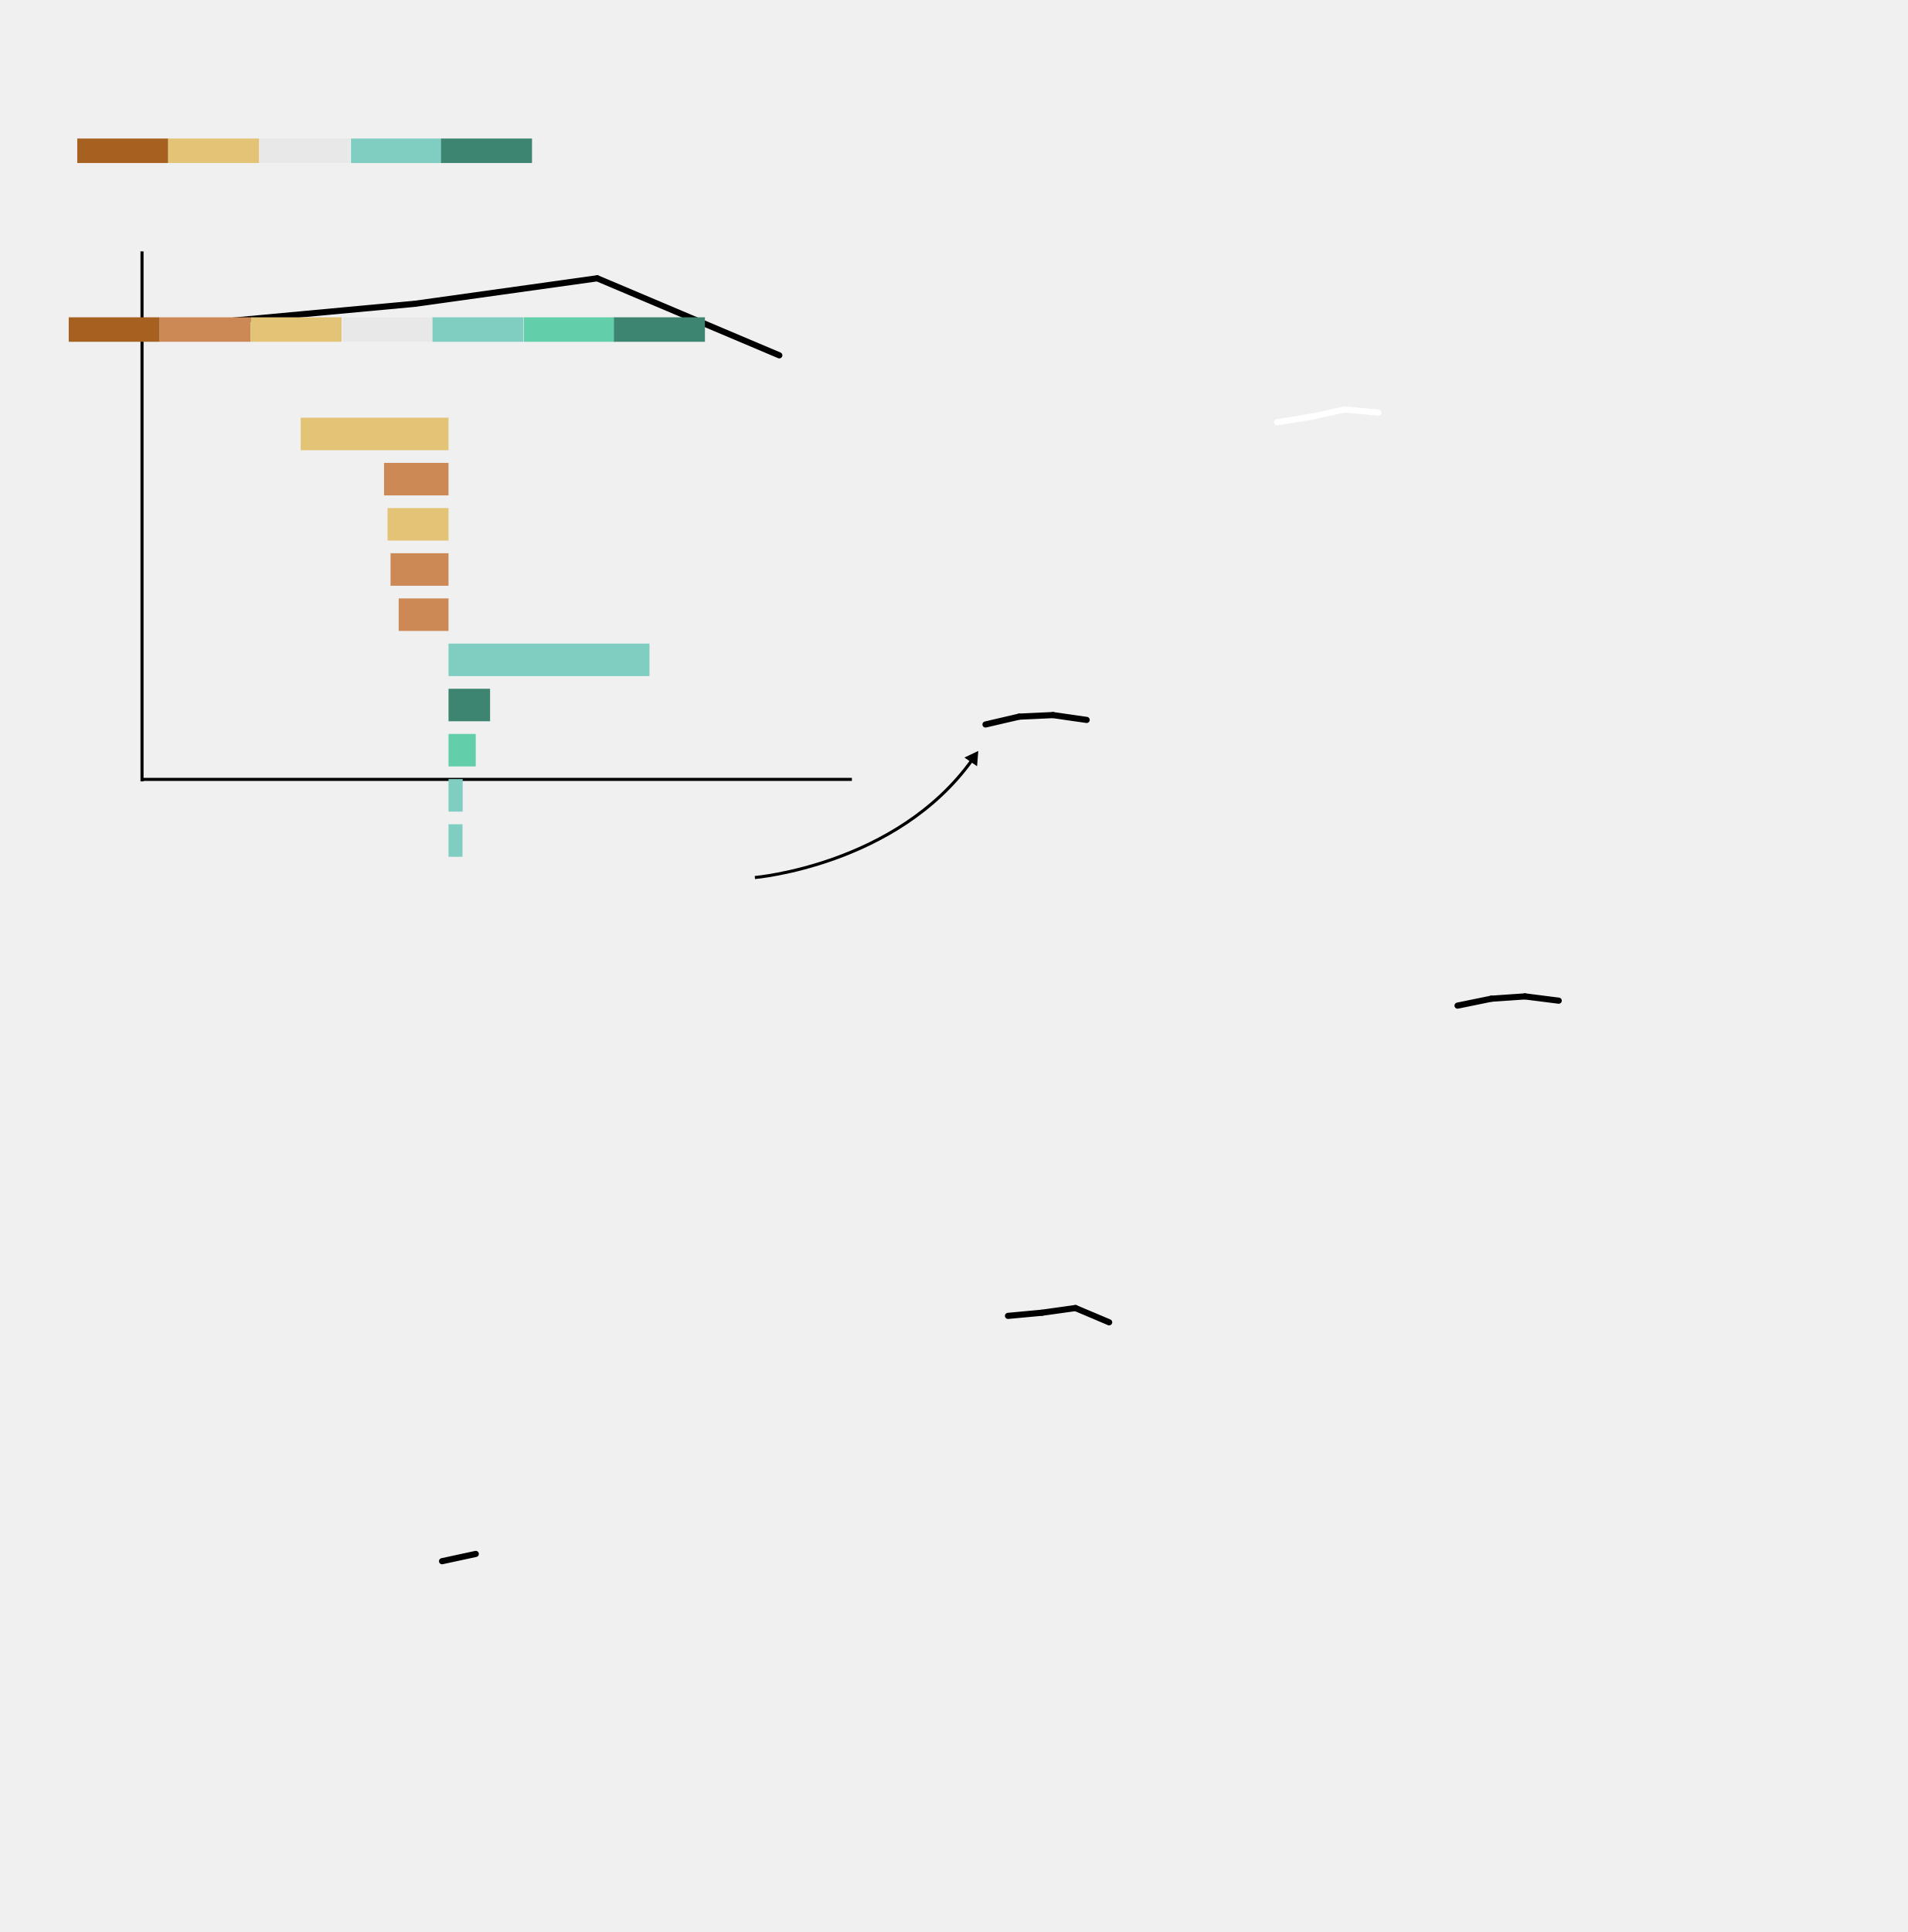
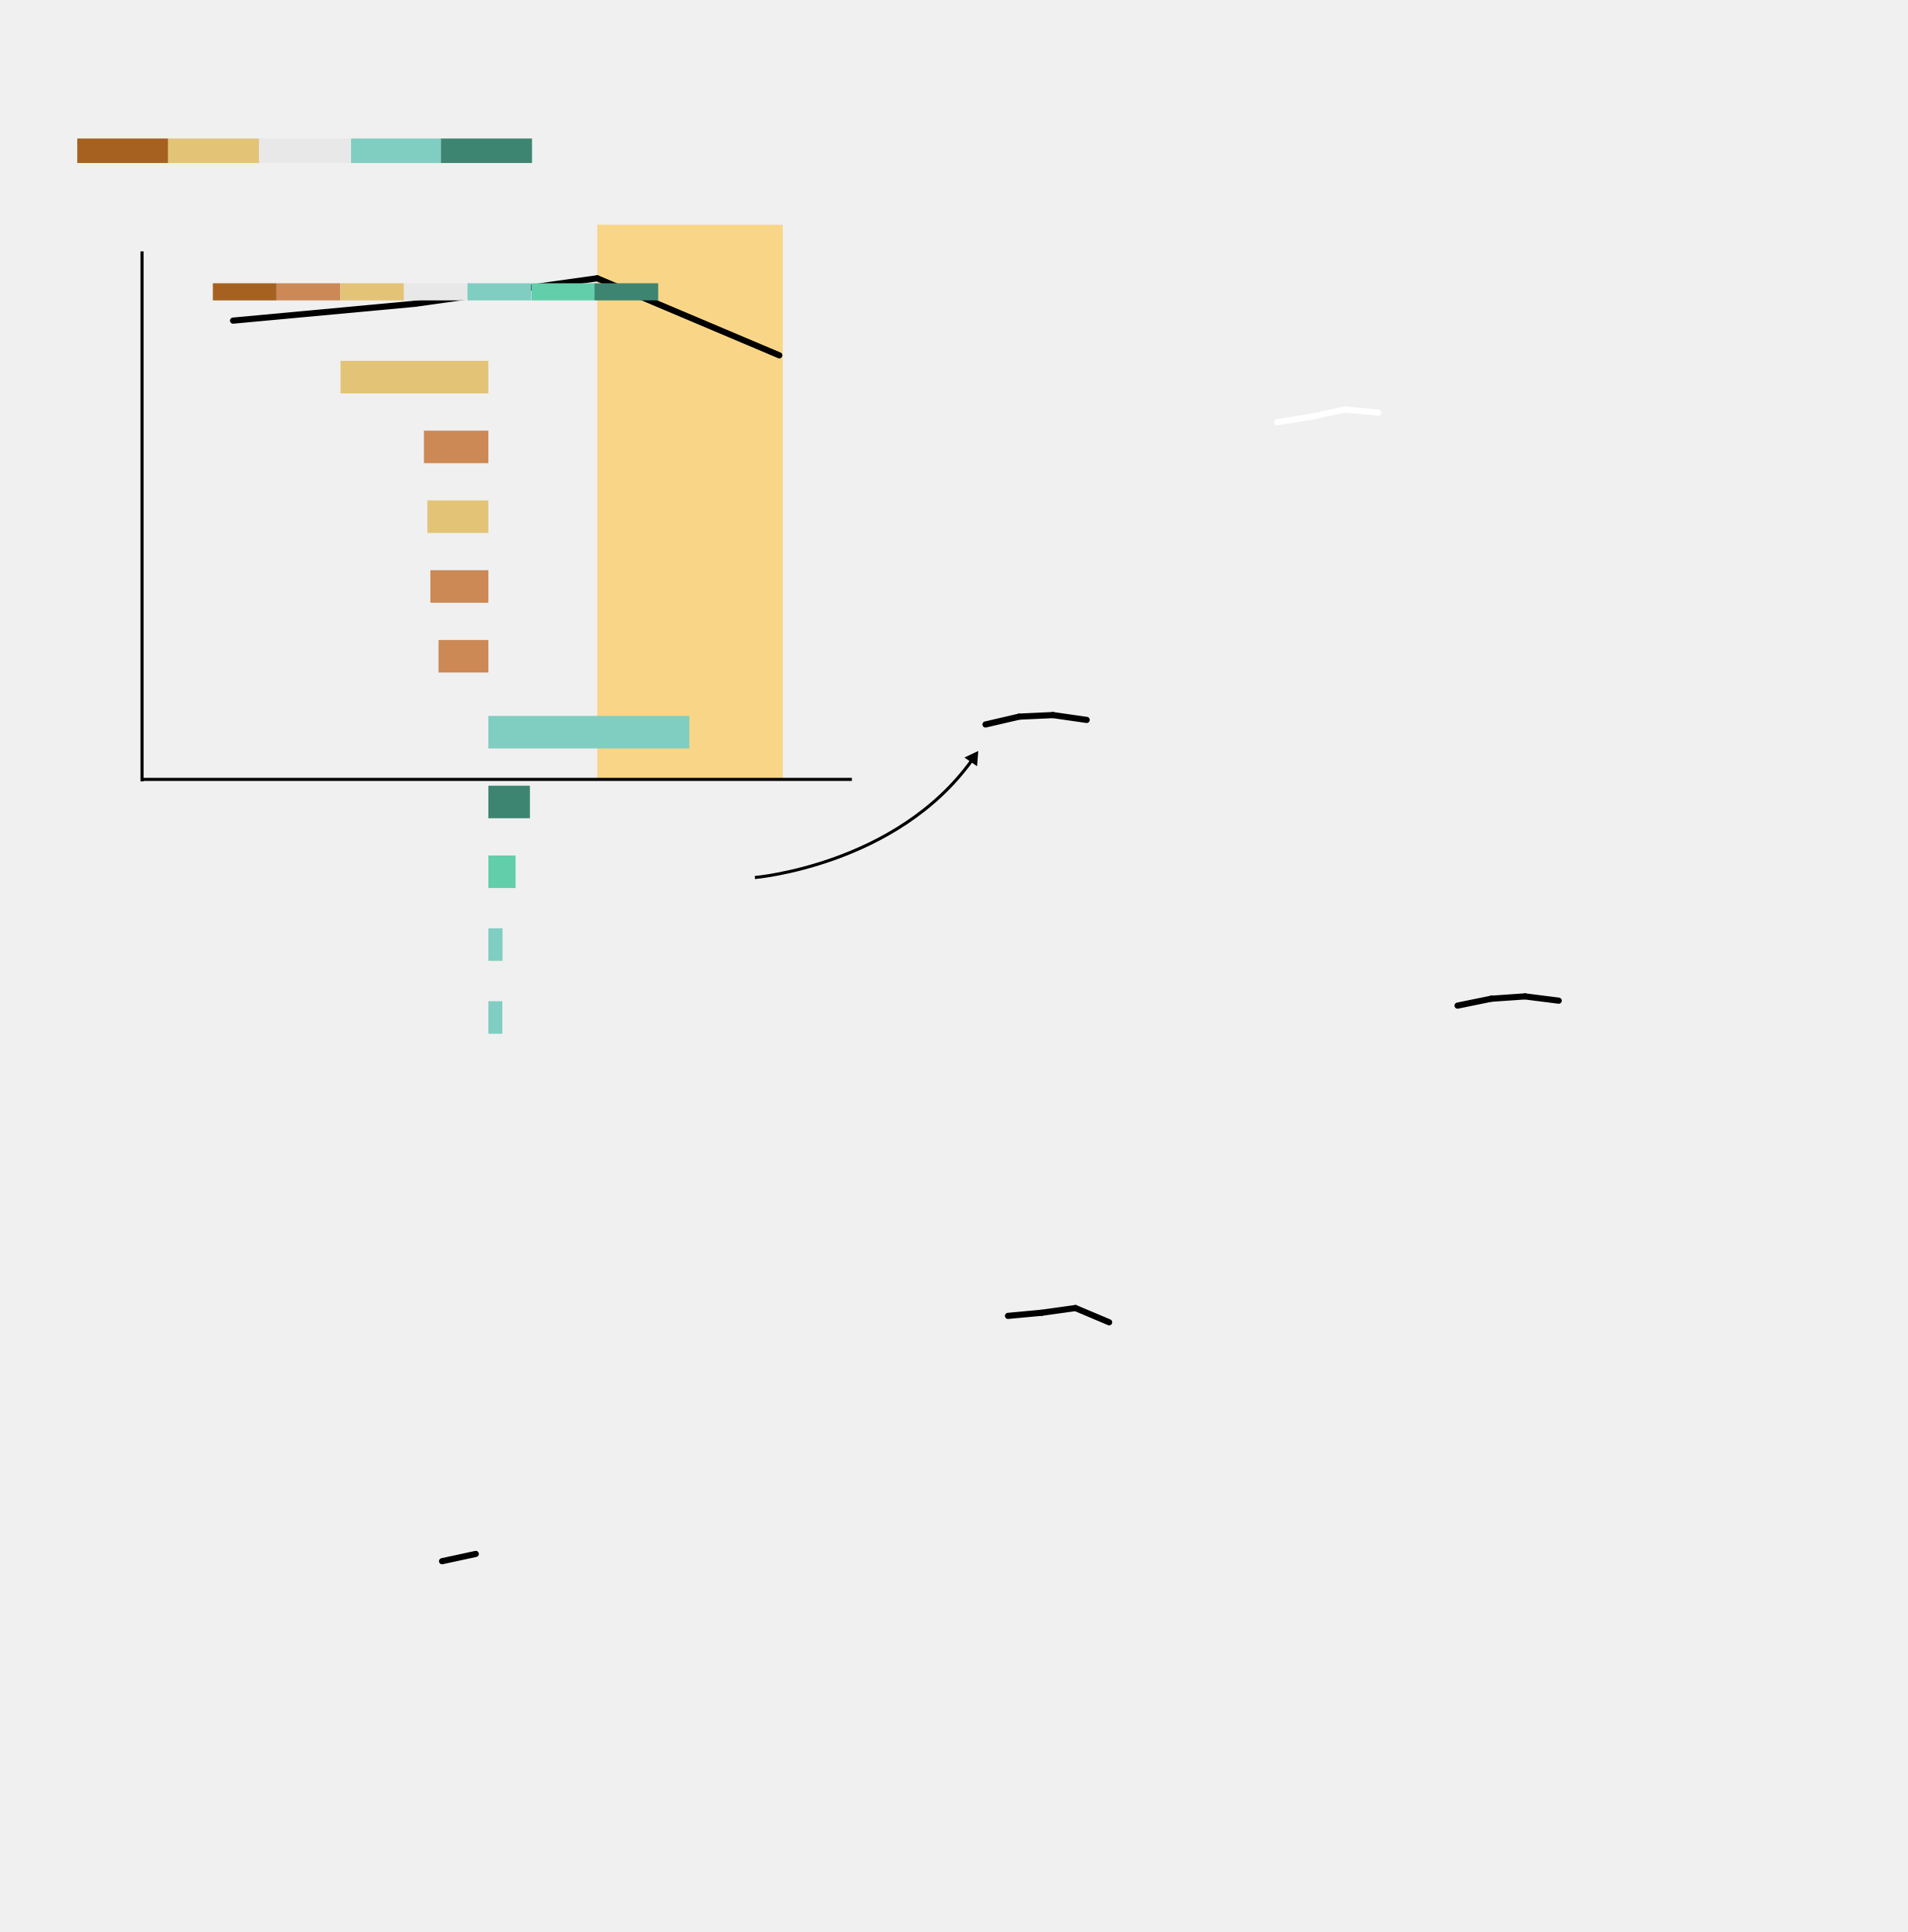
<svg xmlns="http://www.w3.org/2000/svg" version="1.2" baseProfile="tiny" id="g-map-medium-interactions-img" x="0px" y="0px" viewBox="0 0 620 628" xml:space="preserve">
  <g>
    <g id="step1_1_">
      <rect x="1926.861" y="28.059" fill="#A66120" width="29.564" height="7.959" />
      <rect x="1956.425" y="28.059" fill="#E3C477" width="29.564" height="7.959" />
      <rect x="2015.837" y="28.059" fill="#80CDC1" width="29.564" height="7.959" />
      <rect x="1985.988" y="28.059" fill="#E8E8E8" width="29.564" height="7.959" />
      <rect x="2045.115" y="28.059" fill="#3E8571" width="29.564" height="7.959" />
      <g>
        <path fill="none" stroke="#000000" stroke-miterlimit="10" d="M1992.554,165.314c0,0,53.815,48.386,119.191,14.921" />
        <g>
          <polygon points="2112.21,182.741 2114.915,178.553 2109.935,178.304     " />
        </g>
      </g>
      <line fill="none" x1="2179.403" y1="178.553" x2="2223.245" y2="178.553" />
      <line fill="none" stroke="#FFFFFF" stroke-width="2" stroke-linecap="round" stroke-miterlimit="10" x1="2195.743" y1="149.266" x2="2184.782" y2="151.021" />
      <line fill="none" stroke="#FFFFFF" stroke-width="2" stroke-linecap="round" stroke-miterlimit="10" x1="2206.703" y1="146.897" x2="2195.743" y2="149.266" />
      <line fill="none" stroke="#FFFFFF" stroke-width="2" stroke-linecap="round" stroke-miterlimit="10" x1="2217.664" y1="147.899" x2="2206.703" y2="146.897" />
      <line fill="none" stroke="#000000" stroke-width="2" stroke-linecap="round" stroke-miterlimit="10" x1="2149.465" y1="283.749" x2="2138.504" y2="284.764" />
      <line fill="none" stroke="#000000" stroke-width="2" stroke-linecap="round" stroke-miterlimit="10" x1="2160.425" y1="282.217" x2="2149.465" y2="283.749" />
      <line fill="none" stroke="#000000" stroke-width="2" stroke-linecap="round" stroke-miterlimit="10" x1="2171.385" y1="286.853" x2="2160.425" y2="282.217" />
      <line fill="none" x1="2153.869" y1="156.779" x2="2153.869" y2="155.981" />
      <line fill="none" x1="2164.83" y1="156.779" x2="2164.83" y2="155.981" />
      <line fill="none" stroke="#000000" stroke-width="2" stroke-linecap="round" stroke-miterlimit="10" x1="2131.196" y1="190.047" x2="2120.236" y2="192.594" />
      <line fill="none" stroke="#000000" stroke-width="2" stroke-linecap="round" stroke-miterlimit="10" x1="2142.157" y1="189.537" x2="2131.196" y2="190.047" />
      <line fill="none" stroke="#000000" stroke-width="2" stroke-linecap="round" stroke-miterlimit="10" x1="2153.117" y1="191.114" x2="2142.157" y2="189.537" />
      <line fill="none" stroke="#000000" stroke-width="2" stroke-linecap="round" stroke-miterlimit="10" x1="2212.31" y1="234.488" x2="2201.349" y2="236.733" />
      <line fill="none" stroke="#000000" stroke-width="2" stroke-linecap="round" stroke-miterlimit="10" x1="2223.27" y1="233.734" x2="2212.31" y2="234.488" />
      <line fill="none" stroke="#000000" stroke-width="2" stroke-linecap="round" stroke-miterlimit="10" x1="2234.231" y1="235.125" x2="2223.27" y2="233.734" />
      <path fill="none" d="M2061.194,307.528" />
      <line fill="none" stroke="#000000" stroke-width="2" stroke-linecap="round" stroke-miterlimit="10" x1="2072.155" y1="305.161" x2="2061.194" y2="307.528" />
      <rect x="974.666" y="28.368" fill="#A66120" width="29.564" height="7.959" />
      <rect x="1004.229" y="28.368" fill="#E3C477" width="29.564" height="7.959" />
      <rect x="1063.642" y="28.368" fill="#80CDC1" width="29.564" height="7.959" />
      <rect x="1033.793" y="28.368" fill="#E8E8E8" width="29.564" height="7.959" />
      <rect x="1092.92" y="28.368" fill="#3E8571" width="29.564" height="7.959" />
      <g>
        <path fill="none" stroke="#000000" stroke-miterlimit="10" d="M1132.789,249.551c0,0,35.03-12.881,48.765-46.674" />
        <g>
          <polygon points="1183.596,204.445 1182.822,199.52 1178.943,202.652     " />
        </g>
      </g>
      <line fill="none" x1="1272.799" y1="108.93" x2="1273.895" y2="108.93" />
      <line fill="none" x1="1272.799" y1="92.978" x2="1273.895" y2="92.978" />
      <line fill="none" stroke="#FFFFFF" stroke-width="2" stroke-linecap="round" stroke-miterlimit="10" x1="1289.312" y1="102.289" x2="1278.351" y2="104.045" />
      <line fill="none" stroke="#FFFFFF" stroke-width="2" stroke-linecap="round" stroke-miterlimit="10" x1="1300.272" y1="99.92" x2="1289.312" y2="102.289" />
      <line fill="none" stroke="#FFFFFF" stroke-width="2" stroke-linecap="round" stroke-miterlimit="10" x1="1311.233" y1="100.922" x2="1300.272" y2="99.92" />
      <line fill="none" stroke="#000000" stroke-width="2" stroke-linecap="round" stroke-miterlimit="10" x1="1222.242" y1="347.404" x2="1211.282" y2="348.419" />
      <line fill="none" stroke="#000000" stroke-width="2" stroke-linecap="round" stroke-miterlimit="10" x1="1233.203" y1="345.871" x2="1222.242" y2="347.404" />
      <line fill="none" stroke="#000000" stroke-width="2" stroke-linecap="round" stroke-miterlimit="10" x1="1244.163" y1="350.508" x2="1233.203" y2="345.871" />
      <line fill="none" x1="1178.973" y1="217.197" x2="1222.814" y2="217.197" />
      <line fill="none" x1="1178.973" y1="217.197" x2="1178.973" y2="216.4" />
      <line fill="none" x1="1189.933" y1="217.197" x2="1189.933" y2="216.4" />
      <line fill="none" x1="1200.894" y1="217.197" x2="1200.894" y2="216.4" />
      <line fill="none" x1="1211.854" y1="217.197" x2="1211.854" y2="216.4" />
      <line fill="none" x1="1222.814" y1="217.197" x2="1222.814" y2="216.4" />
      <line fill="none" x1="1178.973" y1="217.197" x2="1180.069" y2="217.197" />
      <line fill="none" x1="1178.973" y1="206.563" x2="1180.069" y2="206.563" />
      <line fill="none" x1="1178.973" y1="195.928" x2="1180.069" y2="195.928" />
      <line fill="none" stroke="#000000" stroke-width="2" stroke-linecap="round" stroke-miterlimit="10" x1="1195.413" y1="192.916" x2="1184.453" y2="195.464" />
      <line fill="none" stroke="#000000" stroke-width="2" stroke-linecap="round" stroke-miterlimit="10" x1="1206.374" y1="192.406" x2="1195.413" y2="192.916" />
      <line fill="none" stroke="#000000" stroke-width="2" stroke-linecap="round" stroke-miterlimit="10" x1="1217.334" y1="193.983" x2="1206.374" y2="192.406" />
      <line fill="none" x1="1313.501" y1="255.339" x2="1314.597" y2="255.339" />
      <line fill="none" stroke="#000000" stroke-width="2" stroke-linecap="round" stroke-miterlimit="10" x1="1329.942" y1="261.626" x2="1318.981" y2="263.871" />
      <line fill="none" stroke="#000000" stroke-width="2" stroke-linecap="round" stroke-miterlimit="10" x1="1340.902" y1="260.872" x2="1329.942" y2="261.626" />
      <line fill="none" stroke="#000000" stroke-width="2" stroke-linecap="round" stroke-miterlimit="10" x1="1351.862" y1="262.263" x2="1340.902" y2="260.872" />
      <line fill="none" x1="1036.917" y1="375.181" x2="1038.013" y2="375.181" />
      <line fill="none" stroke="#000000" stroke-width="2" stroke-linecap="round" stroke-miterlimit="10" x1="1075.278" y1="382.875" x2="1064.318" y2="385.242" />
      <rect x="25.115" y="45.027" fill="#A66120" width="29.564" height="7.959" />
      <rect x="54.679" y="45.027" fill="#E3C477" width="29.564" height="7.959" />
      <rect x="114.091" y="45.027" fill="#80CDC1" width="29.564" height="7.959" />
      <rect x="84.242" y="45.027" fill="#E8E8E8" width="29.564" height="7.959" />
      <rect x="143.37" y="45.027" fill="#3E8571" width="29.564" height="7.959" />
      <g>
        <path fill="none" stroke="#000000" stroke-miterlimit="10" d="M245.38,285.242c0,0,46.03-3.908,70.597-38.183" />
        <g>
          <polygon points="317.608,249.065 317.998,244.094 313.498,246.241     " />
        </g>
      </g>
      <line fill="none" x1="409.602" y1="142.126" x2="410.698" y2="142.126" />
      <line fill="none" x1="409.602" y1="126.175" x2="410.698" y2="126.175" />
      <line fill="none" stroke="#FFFFFF" stroke-width="2" stroke-linecap="round" stroke-miterlimit="10" x1="426.114" y1="135.486" x2="415.154" y2="137.241" />
      <line fill="none" stroke="#FFFFFF" stroke-width="2" stroke-linecap="round" stroke-miterlimit="10" x1="437.075" y1="133.117" x2="426.114" y2="135.486" />
      <line fill="none" stroke="#FFFFFF" stroke-width="2" stroke-linecap="round" stroke-miterlimit="10" x1="448.035" y1="134.119" x2="437.075" y2="133.117" />
      <line fill="none" stroke="#000000" stroke-width="2" stroke-linecap="round" stroke-miterlimit="10" x1="338.619" y1="426.714" x2="327.658" y2="427.729" />
      <line fill="none" stroke="#000000" stroke-width="2" stroke-linecap="round" stroke-miterlimit="10" x1="349.579" y1="425.181" x2="338.619" y2="426.714" />
      <line fill="none" stroke="#000000" stroke-width="2" stroke-linecap="round" stroke-miterlimit="10" x1="360.54" y1="429.818" x2="349.579" y2="425.181" />
      <line fill="none" x1="314.867" y1="257.226" x2="314.867" y2="256.428" />
      <line fill="none" x1="314.867" y1="257.226" x2="314.867" y2="225.323" />
      <line fill="none" x1="314.867" y1="257.226" x2="315.963" y2="257.226" />
      <line fill="none" x1="314.867" y1="246.591" x2="315.963" y2="246.591" />
      <line fill="none" x1="314.867" y1="235.957" x2="315.963" y2="235.957" />
      <line fill="none" x1="314.867" y1="225.323" x2="315.963" y2="225.323" />
      <line fill="none" stroke="#000000" stroke-width="2" stroke-linecap="round" stroke-miterlimit="10" x1="331.308" y1="232.945" x2="320.347" y2="235.492" />
      <line fill="none" stroke="#000000" stroke-width="2" stroke-linecap="round" stroke-miterlimit="10" x1="342.268" y1="232.435" x2="331.308" y2="232.945" />
      <line fill="none" stroke="#000000" stroke-width="2" stroke-linecap="round" stroke-miterlimit="10" x1="353.229" y1="234.012" x2="342.268" y2="232.435" />
      <line fill="none" x1="468.313" y1="318.349" x2="469.409" y2="318.349" />
      <line fill="none" stroke="#000000" stroke-width="2" stroke-linecap="round" stroke-miterlimit="10" x1="484.754" y1="324.635" x2="473.794" y2="326.88" />
      <line fill="none" stroke="#000000" stroke-width="2" stroke-linecap="round" stroke-miterlimit="10" x1="495.715" y1="323.881" x2="484.754" y2="324.635" />
      <line fill="none" stroke="#000000" stroke-width="2" stroke-linecap="round" stroke-miterlimit="10" x1="506.675" y1="325.272" x2="495.715" y2="323.881" />
      <path fill="#AFAFAF" d="M143.696,507.473" />
      <line fill="none" stroke="#000000" stroke-width="2" stroke-linecap="round" stroke-miterlimit="10" x1="154.656" y1="505.105" x2="143.696" y2="507.473" />
    </g>
    <g id="step2_1_">
+       <rect x="194.133" y="73.032" fill="#F9D687" width="60.317" height="180.312" />
      <line stroke="#000000" stroke-miterlimit="10" x1="1949.607" y1="196.204" x2="2132.576" y2="196.204" />
      <line x1="1949.607" y1="196.204" x2="1949.607" y2="192.953" />
      <line fill="none" x1="1994.281" y1="196.204" x2="1994.281" y2="192.953" />
      <line fill="none" x1="2038.956" y1="196.204" x2="2038.956" y2="192.953" />
      <line fill="none" x1="2083.63" y1="196.204" x2="2083.63" y2="192.953" />
      <line fill="none" stroke="#000000" stroke-miterlimit="10" x1="1949.607" y1="196.693" x2="1949.607" y2="44.311" />
      <line fill="none" x1="1949.607" y1="196.204" x2="1954.075" y2="196.204" />
      <line fill="none" x1="1949.607" y1="131.186" x2="1954.075" y2="131.186" />
      <line fill="none" x1="1949.607" y1="43.822" x2="1954.075" y2="43.822" />
      <line fill="none" stroke="#000000" stroke-width="2" stroke-linecap="round" stroke-miterlimit="10" x1="2016.619" y1="79.506" x2="1971.944" y2="83.644" />
      <line fill="none" stroke="#000000" stroke-width="2" stroke-linecap="round" stroke-miterlimit="10" x1="2061.293" y1="73.259" x2="2016.619" y2="79.506" />
      <line fill="none" stroke="#000000" stroke-width="2" stroke-linecap="round" stroke-miterlimit="10" x1="2105.968" y1="92.158" x2="2061.293" y2="73.259" />
      <line stroke="#000000" stroke-miterlimit="10" x1="46.166" y1="253.344" x2="276.912" y2="253.344" />
      <line x1="46.166" y1="253.344" x2="46.166" y2="249.037" />
      <line fill="none" x1="105.353" y1="253.344" x2="105.353" y2="249.037" />
      <line fill="none" x1="164.539" y1="253.344" x2="164.539" y2="249.037" />
      <line fill="none" x1="223.726" y1="253.344" x2="223.726" y2="249.037" />
      <line fill="none" x1="276.912" y1="253.344" x2="276.912" y2="249.037" />
      <line fill="none" stroke="#000000" stroke-miterlimit="10" x1="46.166" y1="253.992" x2="46.166" y2="81.716" />
      <line fill="none" x1="46.166" y1="253.344" x2="52.085" y2="253.344" />
      <line fill="none" x1="46.166" y1="167.206" x2="52.085" y2="167.206" />
      <line fill="none" x1="46.166" y1="81.068" x2="52.085" y2="81.068" />
      <line fill="none" stroke="#000000" stroke-width="2" stroke-linecap="round" stroke-miterlimit="10" x1="134.946" y1="98.739" x2="75.76" y2="104.22" />
      <line fill="none" stroke="#000000" stroke-width="2" stroke-linecap="round" stroke-miterlimit="10" x1="194.133" y1="90.462" x2="134.946" y2="98.739" />
      <line fill="none" stroke="#000000" stroke-width="2" stroke-linecap="round" stroke-miterlimit="10" x1="253.319" y1="115.501" x2="194.133" y2="90.462" />
      <line stroke="#000000" stroke-miterlimit="10" x1="995.036" y1="197.743" x2="1188.482" y2="197.743" />
      <line x1="995.036" y1="197.743" x2="995.036" y2="194.132" />
      <line fill="none" x1="1044.655" y1="197.743" x2="1044.655" y2="194.132" />
      <line fill="none" x1="1094.274" y1="197.743" x2="1094.274" y2="194.132" />
      <line fill="none" x1="1143.893" y1="197.743" x2="1143.893" y2="194.132" />
      <line fill="none" x1="1188.482" y1="197.743" x2="1188.482" y2="194.132" />
      <line fill="none" stroke="#000000" stroke-width="2" stroke-linecap="round" stroke-miterlimit="10" x1="1069.464" y1="68.129" x2="1019.846" y2="72.725" />
      <line fill="none" stroke="#000000" stroke-width="2" stroke-linecap="round" stroke-miterlimit="10" x1="1119.083" y1="61.191" x2="1069.464" y2="68.129" />
      <line fill="none" stroke="#000000" stroke-width="2" stroke-linecap="round" stroke-miterlimit="10" x1="1168.702" y1="82.182" x2="1119.083" y2="61.191" />
      <line fill="none" stroke="#000000" stroke-miterlimit="10" x1="995.036" y1="198.286" x2="995.036" y2="53.858" />
    </g>
    <g id="step3_1_">
-       <rect x="1960.353" y="99.416" fill="#A66120" width="10.347" height="2.786" />
-       <rect x="1970.7" y="99.416" fill="#CC8956" width="10.347" height="2.786" />
-       <rect x="2012.139" y="99.416" fill="#63CEAA" width="10.347" height="2.786" />
-       <rect x="1991.495" y="99.416" fill="#E8E8E8" width="10.347" height="2.786" />
-       <polyline fill="#3E8571" points="2032.734,102.202 2022.387,102.202 2022.387,99.416 2032.734,99.416   " />
-       <rect x="1981.048" y="99.416" fill="#E3C477" width="10.347" height="2.786" />
-       <rect x="2001.742" y="99.416" fill="#80CDC1" width="10.347" height="2.786" />
-       <line fill="none" x1="2014.561" y1="228.709" x2="2014.514" y2="126.155" />
-       <rect x="1989.601" y="126.594" fill="#E3C477" width="26.913" height="7.4" />
-       <rect x="2004.781" y="136.873" fill="#CC8956" width="11.733" height="7.4" />
-       <rect x="2005.415" y="147.151" fill="#E3C477" width="11.099" height="7.4" />
-       <rect x="2005.958" y="157.43" fill="#CC8956" width="10.557" height="7.4" />
-       <rect x="2007.441" y="167.708" fill="#CC8956" width="9.073" height="7.4" />
-       <rect x="2016.956" y="179.632" fill="#80CDC1" width="36.583" height="7.4" />
-       <rect x="2016.956" y="189.91" fill="#3E8571" width="7.563" height="7.4" />
-       <rect x="2016.956" y="200.189" fill="#63CEAA" width="4.954" height="7.4" />
-       <rect x="2016.956" y="210.467" fill="#80CDC1" width="2.579" height="7.4" />
-       <rect x="2016.956" y="220.746" fill="#80CDC1" width="2.543" height="7.4" />
-       <rect x="975.03" y="98.628" fill="#A66120" width="29.564" height="7.959" />
-       <rect x="1004.594" y="98.628" fill="#CC8956" width="29.564" height="7.959" />
-       <rect x="1122.99" y="98.628" fill="#63CEAA" width="29.564" height="7.959" />
-       <rect x="1064.006" y="98.628" fill="#E8E8E8" width="29.564" height="7.959" />
-       <rect x="1152.269" y="98.628" fill="#3E8571" width="29.564" height="7.959" />
-       <rect x="1034.157" y="98.628" fill="#E3C477" width="29.564" height="7.959" />
-       <rect x="1093.284" y="98.628" fill="#80CDC1" width="29.564" height="7.959" />
-       <line fill="none" x1="1034.157" y1="276.08" x2="1132.354" y2="276.08" />
-       <line fill="none" x1="1077.8" y1="276.08" x2="1077.8" y2="129.245" />
-       <rect x="1039.353" y="131.3" fill="#E3C477" width="38.447" height="10.572" />
-       <rect x="1061.039" y="145.984" fill="#CC8956" width="16.761" height="10.572" />
-       <rect x="1061.945" y="160.667" fill="#E3C477" width="15.856" height="10.572" />
-       <rect x="1062.719" y="175.351" fill="#CC8956" width="15.081" height="10.572" />
-       <rect x="1064.838" y="190.034" fill="#CC8956" width="12.962" height="10.572" />
-       <rect x="1077.8" y="204.718" fill="#80CDC1" width="52.262" height="10.572" />
-       <rect x="1077.8" y="219.401" fill="#3E8571" width="10.805" height="10.572" />
-       <rect x="1077.8" y="234.085" fill="#63CEAA" width="7.078" height="10.572" />
-       <rect x="1077.8" y="248.768" fill="#80CDC1" width="3.685" height="10.572" />
-       <rect x="1077.8" y="263.452" fill="#80CDC1" width="3.632" height="10.572" />
-       <rect x="22.341" y="103.14" fill="#A66120" width="29.564" height="7.959" />
-       <rect x="51.904" y="103.14" fill="#CC8956" width="29.564" height="7.959" />
-       <rect x="170.301" y="103.14" fill="#63CEAA" width="29.564" height="7.959" />
-       <rect x="111.317" y="103.14" fill="#E8E8E8" width="29.564" height="7.959" />
-       <rect x="199.58" y="103.14" fill="#3E8571" width="29.564" height="7.959" />
-       <rect x="81.468" y="103.14" fill="#E3C477" width="29.564" height="7.959" />
-       <rect x="140.595" y="103.14" fill="#80CDC1" width="29.564" height="7.959" />
-       <line fill="none" x1="91.241" y1="280.557" x2="213.988" y2="280.557" />
-       <line fill="none" x1="145.795" y1="280.557" x2="145.795" y2="133.722" />
-       <rect x="97.736" y="135.778" fill="#E3C477" width="48.059" height="10.572" />
-       <rect x="124.844" y="150.461" fill="#CC8956" width="20.951" height="10.572" />
-       <rect x="125.976" y="165.145" fill="#E3C477" width="19.819" height="10.572" />
-       <rect x="126.944" y="179.828" fill="#CC8956" width="18.851" height="10.572" />
-       <rect x="129.593" y="194.512" fill="#CC8956" width="16.203" height="10.572" />
-       <rect x="145.795" y="209.195" fill="#80CDC1" width="65.327" height="10.572" />
-       <rect x="145.795" y="223.879" fill="#3E8571" width="13.506" height="10.572" />
-       <rect x="145.795" y="238.562" fill="#63CEAA" width="8.847" height="10.572" />
-       <rect x="145.795" y="253.245" fill="#80CDC1" width="4.606" height="10.572" />
-       <rect x="145.795" y="267.929" fill="#80CDC1" width="4.54" height="10.572" />
+       <rect x="1971.434" y="89.637" fill="#A66120" width="10.347" height="2.786" />
+       <rect x="1981.782" y="89.637" fill="#CC8956" width="10.347" height="2.786" />
+       <rect x="2023.22" y="89.637" fill="#63CEAA" width="10.347" height="2.786" />
+       <rect x="2002.576" y="89.637" fill="#E8E8E8" width="10.347" height="2.786" />
+       <polyline fill="#3E8571" points="2043.815,92.423 2033.468,92.423 2033.468,89.637 2043.815,89.637   " />
+       <rect x="1992.129" y="89.637" fill="#E3C477" width="10.347" height="2.786" />
+       <rect x="2012.823" y="89.637" fill="#80CDC1" width="10.347" height="2.786" />
+       <line fill="none" x1="1916.466" y1="250.572" x2="1916.42" y2="148.018" />
+       <rect x="2018.136" y="107.875" fill="#E3C477" width="26.913" height="7.4" />
+       <rect x="2033.317" y="124.154" fill="#CC8956" width="11.733" height="7.4" />
+       <rect x="2033.951" y="140.432" fill="#E3C477" width="11.099" height="7.4" />
+       <rect x="2034.493" y="156.711" fill="#CC8956" width="10.557" height="7.4" />
+       <rect x="2035.976" y="175.989" fill="#CC8956" width="9.073" height="7.4" />
+       <rect x="1918.862" y="199.494" fill="#80CDC1" width="36.583" height="7.4" />
+       <rect x="1918.862" y="215.773" fill="#3E8571" width="7.563" height="7.4" />
+       <rect x="1918.862" y="232.051" fill="#63CEAA" width="4.954" height="7.4" />
+       <rect x="1918.862" y="249.33" fill="#80CDC1" width="2.579" height="7.4" />
+       <rect x="1918.862" y="265.608" fill="#80CDC1" width="2.543" height="7.4" />
+       <rect x="1019.641" y="80.693" fill="#A66120" width="20.695" height="5.572" />
+       <rect x="1040.336" y="80.693" fill="#CC8956" width="20.695" height="5.572" />
+       <rect x="1123.213" y="80.693" fill="#63CEAA" width="20.695" height="5.572" />
+       <rect x="1081.924" y="80.692" fill="#E8E8E8" width="20.695" height="5.572" />
+       <rect x="1143.708" y="80.693" fill="#3E8571" width="20.695" height="5.572" />
+       <rect x="1061.03" y="80.692" fill="#E3C477" width="20.695" height="5.572" />
+       <rect x="1102.419" y="80.693" fill="#80CDC1" width="20.695" height="5.572" />
+       <line fill="none" x1="1058.223" y1="295.464" x2="1156.42" y2="295.464" />
+       <line fill="none" x1="1101.866" y1="295.464" x2="1101.866" y2="148.629" />
+       <rect x="1063.419" y="106.685" fill="#E3C477" width="38.447" height="10.572" />
+       <rect x="1085.105" y="126.368" fill="#CC8956" width="16.761" height="10.572" />
+       <rect x="1086.01" y="146.052" fill="#E3C477" width="15.856" height="10.572" />
+       <rect x="1086.785" y="164.735" fill="#CC8956" width="15.081" height="10.572" />
+       <rect x="1088.904" y="184.419" fill="#CC8956" width="12.962" height="10.572" />
+       <rect x="1101.866" y="204.102" fill="#80CDC1" width="52.262" height="10.572" />
+       <rect x="1101.866" y="223.786" fill="#3E8571" width="10.805" height="10.572" />
+       <rect x="1101.866" y="243.469" fill="#63CEAA" width="7.078" height="10.572" />
+       <rect x="1101.866" y="263.153" fill="#80CDC1" width="3.685" height="10.572" />
+       <rect x="1101.866" y="282.836" fill="#80CDC1" width="3.632" height="10.572" />
+       <rect x="69.194" y="92.073" fill="#A66120" width="20.695" height="5.572" />
+       <rect x="89.888" y="92.073" fill="#CC8956" width="20.695" height="5.572" />
+       <rect x="172.766" y="92.073" fill="#63CEAA" width="20.695" height="5.572" />
+       <rect x="131.477" y="92.073" fill="#E8E8E8" width="20.695" height="5.572" />
+       <rect x="193.261" y="92.073" fill="#3E8571" width="20.695" height="5.572" />
+       <rect x="110.583" y="92.073" fill="#E3C477" width="20.695" height="5.572" />
+       <rect x="151.972" y="92.073" fill="#80CDC1" width="20.695" height="5.572" />
+       <line fill="none" x1="104.197" y1="338.075" x2="226.943" y2="338.075" />
+       <line fill="none" x1="158.751" y1="338.075" x2="158.751" y2="191.24" />
+       <rect x="110.691" y="117.295" fill="#E3C477" width="48.059" height="10.572" />
+       <rect x="137.799" y="139.979" fill="#CC8956" width="20.951" height="10.572" />
+       <rect x="138.931" y="162.662" fill="#E3C477" width="19.819" height="10.572" />
+       <rect x="139.9" y="185.346" fill="#CC8956" width="18.851" height="10.572" />
+       <rect x="142.548" y="208.029" fill="#CC8956" width="16.203" height="10.572" />
+       <rect x="158.751" y="232.713" fill="#80CDC1" width="65.327" height="10.572" />
+       <rect x="158.751" y="255.396" fill="#3E8571" width="13.506" height="10.572" />
+       <rect x="158.751" y="278.08" fill="#63CEAA" width="8.847" height="10.572" />
+       <rect x="158.751" y="301.763" fill="#80CDC1" width="4.606" height="10.572" />
+       <rect x="158.751" y="325.447" fill="#80CDC1" width="4.54" height="10.572" />
    </g>
  </g>
  <style>
#g-map-medium-interactions-img rect, #g-map-medium-interactions-img circle, #g-map-medium-interactions-img path, #g-map-medium-interactions-img line, #g-map-medium-interactions-img polyline, #g-map-medium-interactions-img polygon { vector-effect: non-scaling-stroke; }
</style>
</svg>
